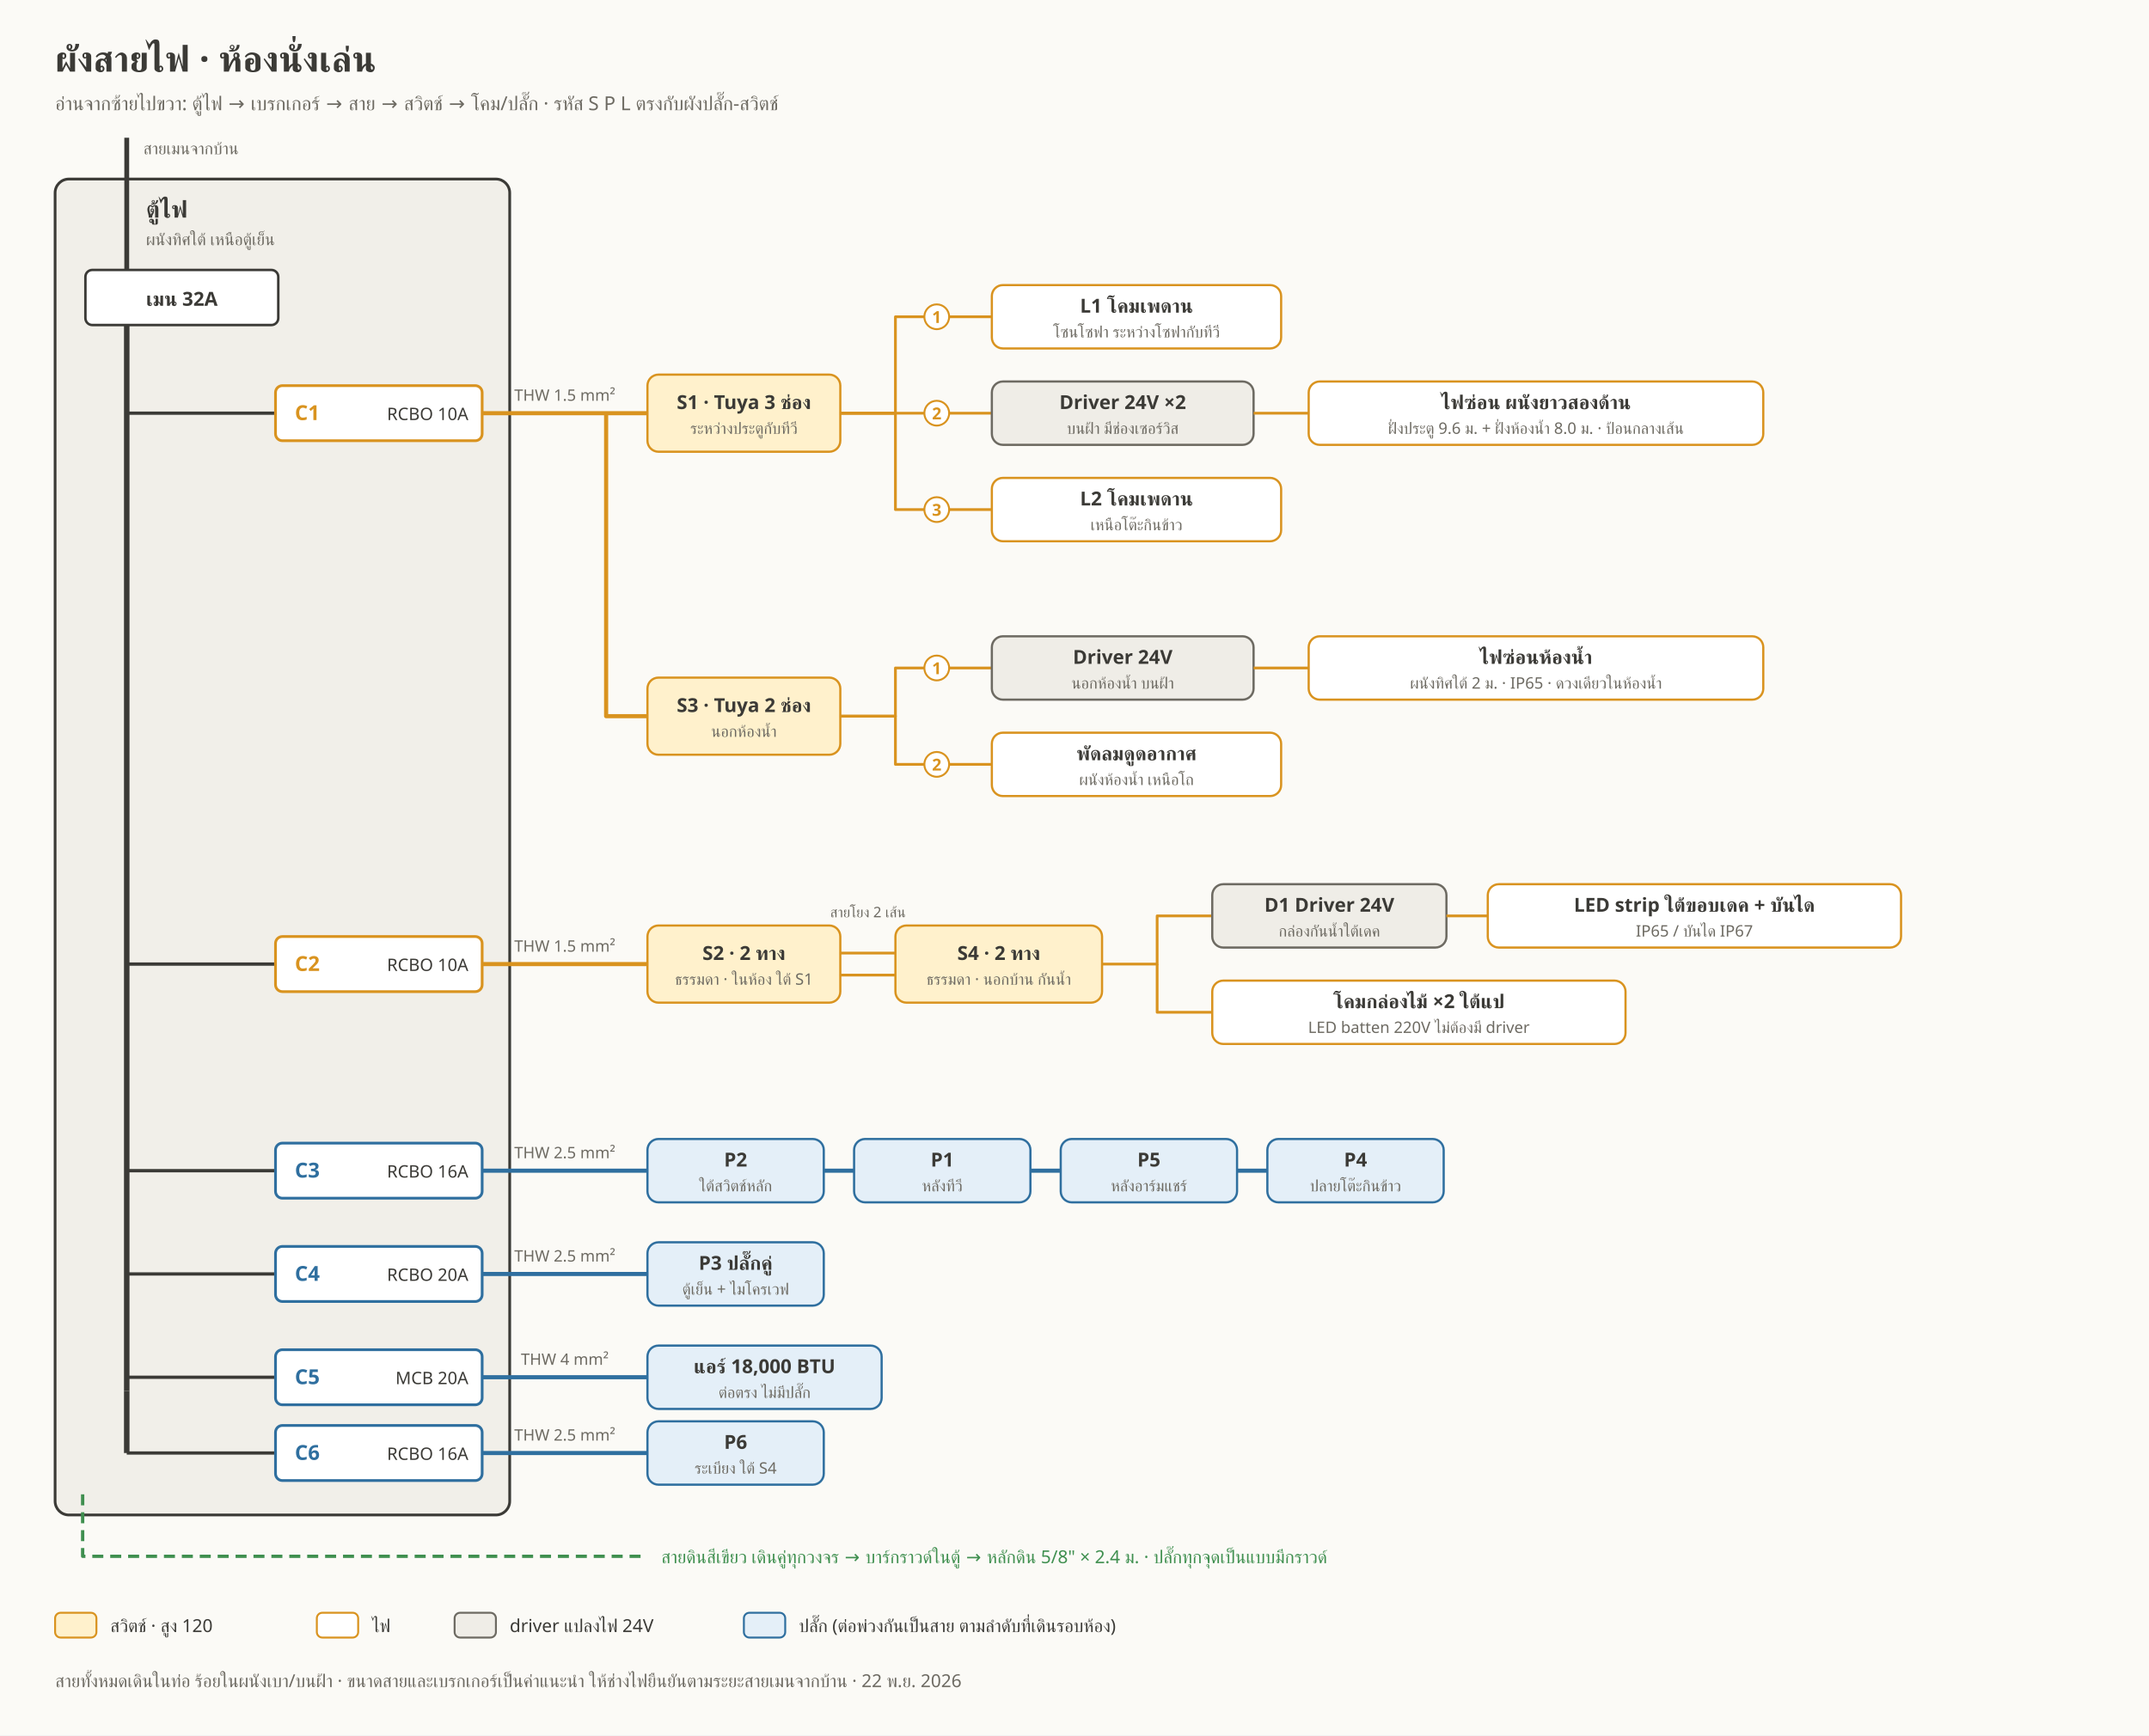
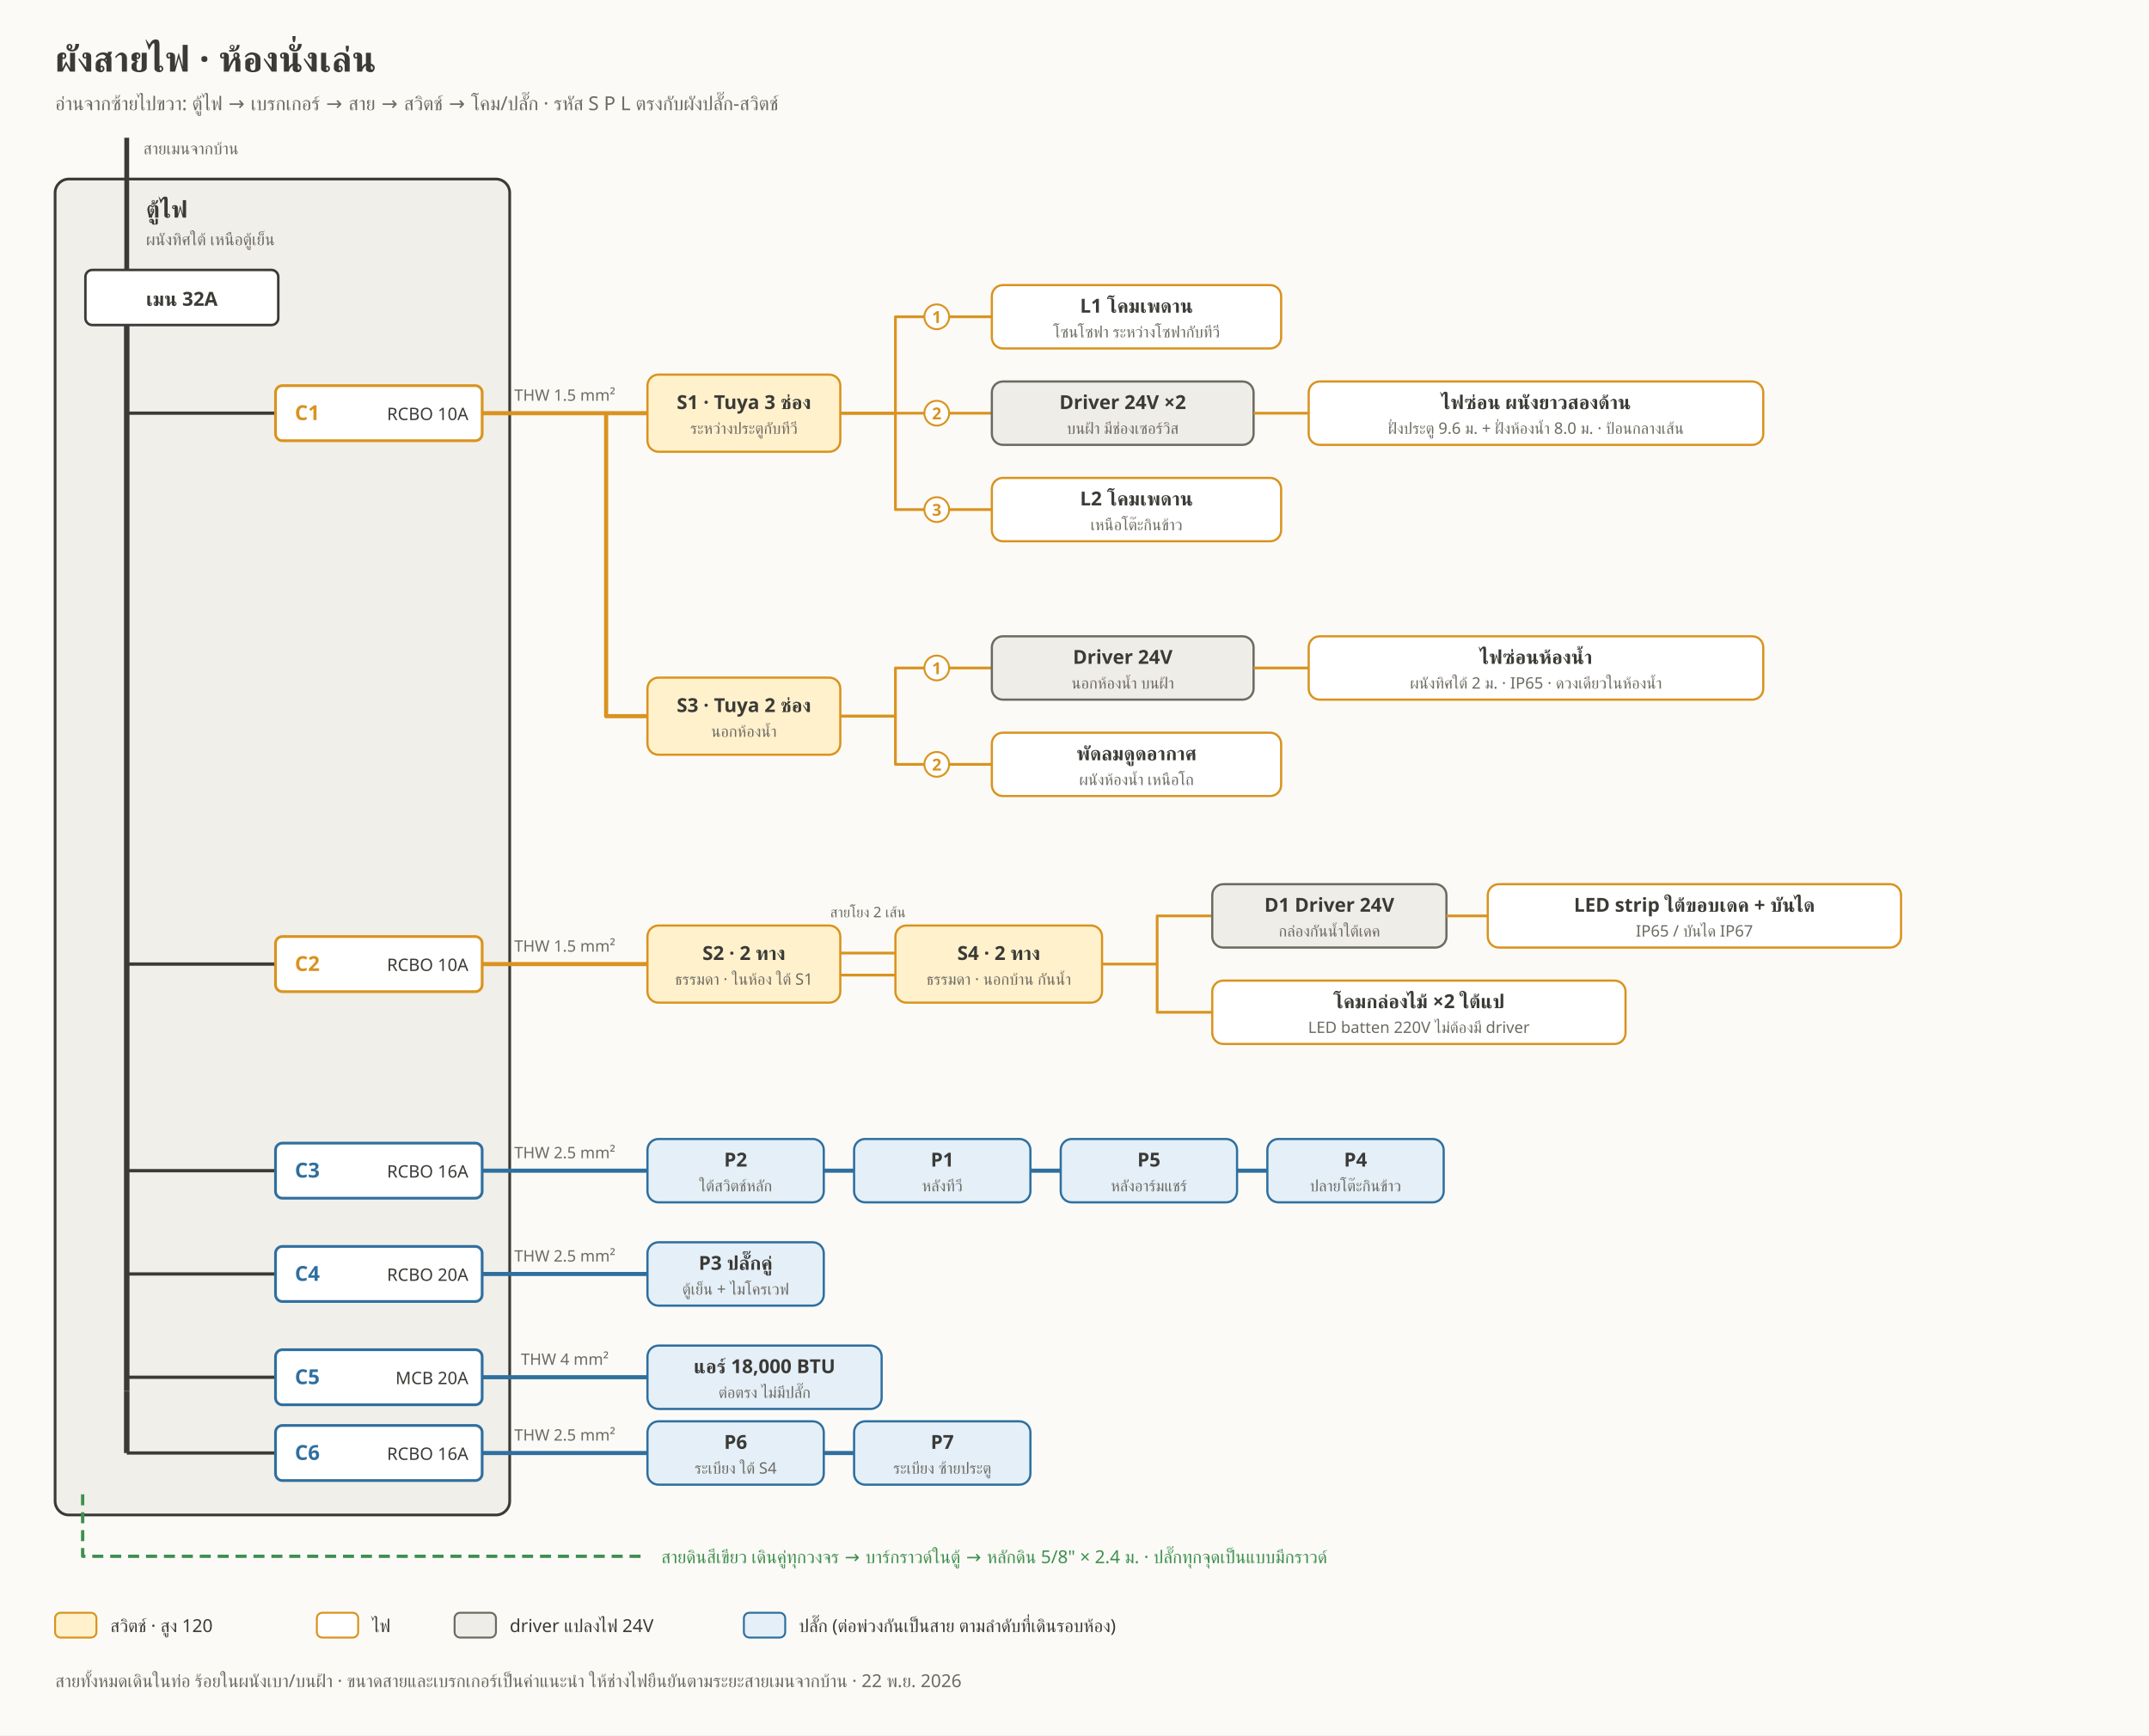
<svg xmlns="http://www.w3.org/2000/svg" viewBox="0 0 1560 1260" width="1560" height="1260" font-family="Leelawadee UI, Tahoma, sans-serif">
  <defs />
  <rect x="0" y="0" width="1560" height="1260" fill="#fbfaf6" />
  <text x="40" y="52" font-size="26" font-weight="600" text-anchor="start" fill="#3b3a36">ผังสายไฟ · ห้องนั่งเล่น</text>
  <text x="40" y="80" font-size="14" font-weight="400" text-anchor="start" fill="#6d6a62">อ่านจากซ้ายไปขวา: ตู้ไฟ → เบรกเกอร์ → สาย → สวิตช์ → โคม/ปลั๊ก · รหัส S P L ตรงกับผังปลั๊ก-สวิตช์</text>
  <rect x="40" y="130" width="330" height="970" rx="10" fill="#f1efe9" stroke="#3b3a36" stroke-width="2" />
  <text x="106" y="158" font-size="17" font-weight="600" text-anchor="start" fill="#3b3a36">ตู้ไฟ</text>
  <text x="106" y="178" font-size="12" font-weight="400" text-anchor="start" fill="#6d6a62">ผนังทิศใต้ เหนือตู้เย็น</text>
  <polyline points="92,100 92,196" fill="none" stroke="#3b3a36" stroke-width="3.5" stroke-linejoin="round" />
  <text x="104" y="112" font-size="12" font-weight="400" text-anchor="start" fill="#6d6a62">สายเมนจากบ้าน</text>
  <rect x="62" y="196" width="140" height="40" rx="5" fill="#fff" stroke="#3b3a36" stroke-width="1.8" />
  <text x="132" y="222" font-size="14" font-weight="600" text-anchor="middle" fill="#3b3a36">เมน 32A</text>
  <polyline points="92,236 92,1010" fill="none" stroke="#3b3a36" stroke-width="4" stroke-linejoin="round" />
  <polyline points="92,300 200,300" fill="none" stroke="#3b3a36" stroke-width="2.4" stroke-linejoin="round" />
  <rect x="200" y="280" width="150" height="40" rx="5" fill="#fff" stroke="#d9931f" stroke-width="2" />
  <text x="214" y="305" font-size="15" font-weight="700" text-anchor="start" fill="#d9931f">C1</text>
  <text x="340" y="305" font-size="12.5" font-weight="400" text-anchor="end" fill="#3b3a36">RCBO 10A</text>
  <polyline points="350,300 470,300" fill="none" stroke="#d9931f" stroke-width="3" stroke-linejoin="round" />
  <text x="410" y="291" font-size="11.5" font-weight="400" text-anchor="middle" fill="#6d6a62">THW 1.5 mm²</text>
  <polyline points="440,300 440,520 470,520" fill="none" stroke="#d9931f" stroke-width="3" stroke-linejoin="round" />
  <rect x="470" y="272" width="140" height="56" rx="8" fill="#fff1cc" stroke="#d9931f" stroke-width="1.6" />
  <text x="540" y="297" font-size="14" font-weight="600" text-anchor="middle" fill="#3b3a36">S1 · Tuya 3 ช่อง</text>
  <text x="540" y="315" font-size="11.5" font-weight="400" text-anchor="middle" fill="#6d6a62">ระหว่างประตูกับทีวี</text>
  <polyline points="610,300 650,300 650,230 720,230" fill="none" stroke="#d9931f" stroke-width="2" stroke-linejoin="round" />
  <circle cx="680" cy="230" r="9" fill="#fff" stroke="#d9931f" stroke-width="1.4" />
  <text x="680" y="234.5" font-size="12" font-weight="700" text-anchor="middle" fill="#d9931f">1</text>
  <polyline points="610,300 650,300 650,300 720,300" fill="none" stroke="#d9931f" stroke-width="2" stroke-linejoin="round" />
  <circle cx="680" cy="300" r="9" fill="#fff" stroke="#d9931f" stroke-width="1.4" />
  <text x="680" y="304.5" font-size="12" font-weight="700" text-anchor="middle" fill="#d9931f">2</text>
  <polyline points="610,300 650,300 650,370 720,370" fill="none" stroke="#d9931f" stroke-width="2" stroke-linejoin="round" />
  <circle cx="680" cy="370" r="9" fill="#fff" stroke="#d9931f" stroke-width="1.4" />
  <text x="680" y="374.5" font-size="12" font-weight="700" text-anchor="middle" fill="#d9931f">3</text>
  <rect x="720" y="207" width="210" height="46" rx="8" fill="#fff" stroke="#d9931f" stroke-width="1.6" />
  <text x="825" y="227" font-size="14" font-weight="600" text-anchor="middle" fill="#3b3a36">L1 โคมเพดาน</text>
  <text x="825" y="245" font-size="11.5" font-weight="400" text-anchor="middle" fill="#6d6a62">โซนโซฟา ระหว่างโซฟากับทีวี</text>
  <rect x="720" y="277" width="190" height="46" rx="8" fill="#efede7" stroke="#6d6a62" stroke-width="1.6" />
  <text x="815" y="297" font-size="14" font-weight="600" text-anchor="middle" fill="#3b3a36">Driver 24V ×2</text>
  <text x="815" y="315" font-size="11.5" font-weight="400" text-anchor="middle" fill="#6d6a62">บนฝ้า มีช่องเซอร์วิส</text>
  <polyline points="910,300 950,300" fill="none" stroke="#d9931f" stroke-width="2" stroke-linejoin="round" />
  <rect x="950" y="277" width="330" height="46" rx="8" fill="#fff" stroke="#d9931f" stroke-width="1.6" />
  <text x="1115" y="297" font-size="14" font-weight="600" text-anchor="middle" fill="#3b3a36">ไฟซ่อน ผนังยาวสองด้าน</text>
  <text x="1115" y="315" font-size="11.5" font-weight="400" text-anchor="middle" fill="#6d6a62">ฝั่งประตู 9.6 ม. + ฝั่งห้องน้ำ 8.0 ม. · ป้อนกลางเส้น</text>
  <rect x="720" y="347" width="210" height="46" rx="8" fill="#fff" stroke="#d9931f" stroke-width="1.6" />
  <text x="825" y="367" font-size="14" font-weight="600" text-anchor="middle" fill="#3b3a36">L2 โคมเพดาน</text>
  <text x="825" y="385" font-size="11.5" font-weight="400" text-anchor="middle" fill="#6d6a62">เหนือโต๊ะกินข้าว</text>
  <rect x="470" y="492" width="140" height="56" rx="8" fill="#fff1cc" stroke="#d9931f" stroke-width="1.6" />
  <text x="540" y="517" font-size="14" font-weight="600" text-anchor="middle" fill="#3b3a36">S3 · Tuya 2 ช่อง</text>
  <text x="540" y="535" font-size="11.5" font-weight="400" text-anchor="middle" fill="#6d6a62">นอกห้องน้ำ</text>
  <polyline points="610,520 650,520 650,485 720,485" fill="none" stroke="#d9931f" stroke-width="2" stroke-linejoin="round" />
  <circle cx="680" cy="485" r="9" fill="#fff" stroke="#d9931f" stroke-width="1.4" />
  <text x="680" y="489.5" font-size="12" font-weight="700" text-anchor="middle" fill="#d9931f">1</text>
  <polyline points="610,520 650,520 650,555 720,555" fill="none" stroke="#d9931f" stroke-width="2" stroke-linejoin="round" />
  <circle cx="680" cy="555" r="9" fill="#fff" stroke="#d9931f" stroke-width="1.4" />
  <text x="680" y="559.5" font-size="12" font-weight="700" text-anchor="middle" fill="#d9931f">2</text>
  <rect x="720" y="462" width="190" height="46" rx="8" fill="#efede7" stroke="#6d6a62" stroke-width="1.6" />
  <text x="815" y="482" font-size="14" font-weight="600" text-anchor="middle" fill="#3b3a36">Driver 24V</text>
  <text x="815" y="500" font-size="11.5" font-weight="400" text-anchor="middle" fill="#6d6a62">นอกห้องน้ำ บนฝ้า</text>
  <polyline points="910,485 950,485" fill="none" stroke="#d9931f" stroke-width="2" stroke-linejoin="round" />
  <rect x="950" y="462" width="330" height="46" rx="8" fill="#fff" stroke="#d9931f" stroke-width="1.6" />
  <text x="1115" y="482" font-size="14" font-weight="600" text-anchor="middle" fill="#3b3a36">ไฟซ่อนห้องน้ำ</text>
  <text x="1115" y="500" font-size="11.5" font-weight="400" text-anchor="middle" fill="#6d6a62">ผนังทิศใต้ 2 ม. · IP65 · ดวงเดียวในห้องน้ำ</text>
  <rect x="720" y="532" width="210" height="46" rx="8" fill="#fff" stroke="#d9931f" stroke-width="1.6" />
  <text x="825" y="552" font-size="14" font-weight="600" text-anchor="middle" fill="#3b3a36">พัดลมดูดอากาศ</text>
  <text x="825" y="570" font-size="11.5" font-weight="400" text-anchor="middle" fill="#6d6a62">ผนังห้องน้ำ เหนือโถ</text>
  <polyline points="92,700 200,700" fill="none" stroke="#3b3a36" stroke-width="2.4" stroke-linejoin="round" />
  <rect x="200" y="680" width="150" height="40" rx="5" fill="#fff" stroke="#d9931f" stroke-width="2" />
  <text x="214" y="705" font-size="15" font-weight="700" text-anchor="start" fill="#d9931f">C2</text>
  <text x="340" y="705" font-size="12.5" font-weight="400" text-anchor="end" fill="#3b3a36">RCBO 10A</text>
  <polyline points="350,700 470,700" fill="none" stroke="#d9931f" stroke-width="3" stroke-linejoin="round" />
  <text x="410" y="691" font-size="11.5" font-weight="400" text-anchor="middle" fill="#6d6a62">THW 1.5 mm²</text>
  <rect x="470" y="672" width="140" height="56" rx="8" fill="#fff1cc" stroke="#d9931f" stroke-width="1.6" />
  <text x="540" y="697" font-size="14" font-weight="600" text-anchor="middle" fill="#3b3a36">S2 · 2 ทาง</text>
  <text x="540" y="715" font-size="11.5" font-weight="400" text-anchor="middle" fill="#6d6a62">ธรรมดา · ในห้อง ใต้ S1</text>
  <polyline points="610,692 650,692" fill="none" stroke="#d9931f" stroke-width="2" stroke-linejoin="round" />
  <polyline points="610,708 650,708" fill="none" stroke="#d9931f" stroke-width="2" stroke-linejoin="round" />
  <rect x="650" y="672" width="150" height="56" rx="8" fill="#fff1cc" stroke="#d9931f" stroke-width="1.6" />
  <text x="725" y="697" font-size="14" font-weight="600" text-anchor="middle" fill="#3b3a36">S4 · 2 ทาง</text>
  <text x="725" y="715" font-size="11.5" font-weight="400" text-anchor="middle" fill="#6d6a62">ธรรมดา · นอกบ้าน กันน้ำ</text>
  <text x="630" y="666" font-size="10.5" font-weight="400" text-anchor="middle" fill="#6d6a62">สายโยง 2 เส้น</text>
  <polyline points="800,700 840,700 840,665 880,665" fill="none" stroke="#d9931f" stroke-width="2" stroke-linejoin="round" />
  <polyline points="840,700 840,735 880,735" fill="none" stroke="#d9931f" stroke-width="2" stroke-linejoin="round" />
  <rect x="880" y="642" width="170" height="46" rx="8" fill="#efede7" stroke="#6d6a62" stroke-width="1.6" />
  <text x="965" y="662" font-size="14" font-weight="600" text-anchor="middle" fill="#3b3a36">D1 Driver 24V</text>
  <text x="965" y="680" font-size="11.5" font-weight="400" text-anchor="middle" fill="#6d6a62">กล่องกันน้ำใต้เดค</text>
  <polyline points="1050,665 1080,665" fill="none" stroke="#d9931f" stroke-width="2" stroke-linejoin="round" />
  <rect x="1080" y="642" width="300" height="46" rx="8" fill="#fff" stroke="#d9931f" stroke-width="1.6" />
  <text x="1230" y="662" font-size="14" font-weight="600" text-anchor="middle" fill="#3b3a36">LED strip ใต้ขอบเดค + บันได</text>
  <text x="1230" y="680" font-size="11.5" font-weight="400" text-anchor="middle" fill="#6d6a62">IP65 / บันได IP67</text>
  <rect x="880" y="712" width="300" height="46" rx="8" fill="#fff" stroke="#d9931f" stroke-width="1.6" />
  <text x="1030" y="732" font-size="14" font-weight="600" text-anchor="middle" fill="#3b3a36">โคมกล่องไม้ ×2 ใต้แป</text>
  <text x="1030" y="750" font-size="11.5" font-weight="400" text-anchor="middle" fill="#6d6a62">LED batten 220V ไม่ต้องมี driver</text>
  <polyline points="92,850 200,850" fill="none" stroke="#3b3a36" stroke-width="2.4" stroke-linejoin="round" />
  <rect x="200" y="830" width="150" height="40" rx="5" fill="#fff" stroke="#2f6f9f" stroke-width="2" />
  <text x="214" y="855" font-size="15" font-weight="700" text-anchor="start" fill="#2f6f9f">C3</text>
  <text x="340" y="855" font-size="12.5" font-weight="400" text-anchor="end" fill="#3b3a36">RCBO 16A</text>
  <polyline points="350,850 470,850" fill="none" stroke="#2f6f9f" stroke-width="3" stroke-linejoin="round" />
  <text x="410" y="841" font-size="11.5" font-weight="400" text-anchor="middle" fill="#6d6a62">THW 2.5 mm²</text>
  <rect x="470" y="827" width="128" height="46" rx="8" fill="#e4eff8" stroke="#2f6f9f" stroke-width="1.6" />
  <text x="534" y="847" font-size="14" font-weight="600" text-anchor="middle" fill="#3b3a36">P2</text>
  <text x="534" y="865" font-size="11.5" font-weight="400" text-anchor="middle" fill="#6d6a62">ใต้สวิตช์หลัก</text>
  <polyline points="598,850 620,850" fill="none" stroke="#2f6f9f" stroke-width="3" stroke-linejoin="round" />
  <rect x="620" y="827" width="128" height="46" rx="8" fill="#e4eff8" stroke="#2f6f9f" stroke-width="1.6" />
  <text x="684" y="847" font-size="14" font-weight="600" text-anchor="middle" fill="#3b3a36">P1</text>
  <text x="684" y="865" font-size="11.5" font-weight="400" text-anchor="middle" fill="#6d6a62">หลังทีวี</text>
  <polyline points="748,850 770,850" fill="none" stroke="#2f6f9f" stroke-width="3" stroke-linejoin="round" />
  <rect x="770" y="827" width="128" height="46" rx="8" fill="#e4eff8" stroke="#2f6f9f" stroke-width="1.6" />
  <text x="834" y="847" font-size="14" font-weight="600" text-anchor="middle" fill="#3b3a36">P5</text>
  <text x="834" y="865" font-size="11.5" font-weight="400" text-anchor="middle" fill="#6d6a62">หลังอาร์มแชร์</text>
  <polyline points="898,850 920,850" fill="none" stroke="#2f6f9f" stroke-width="3" stroke-linejoin="round" />
  <rect x="920" y="827" width="128" height="46" rx="8" fill="#e4eff8" stroke="#2f6f9f" stroke-width="1.6" />
  <text x="984" y="847" font-size="14" font-weight="600" text-anchor="middle" fill="#3b3a36">P4</text>
  <text x="984" y="865" font-size="11.5" font-weight="400" text-anchor="middle" fill="#6d6a62">ปลายโต๊ะกินข้าว</text>
  <polyline points="92,925 200,925" fill="none" stroke="#3b3a36" stroke-width="2.4" stroke-linejoin="round" />
  <rect x="200" y="905" width="150" height="40" rx="5" fill="#fff" stroke="#2f6f9f" stroke-width="2" />
  <text x="214" y="930" font-size="15" font-weight="700" text-anchor="start" fill="#2f6f9f">C4</text>
  <text x="340" y="930" font-size="12.5" font-weight="400" text-anchor="end" fill="#3b3a36">RCBO 20A</text>
  <polyline points="350,925 470,925" fill="none" stroke="#2f6f9f" stroke-width="3" stroke-linejoin="round" />
  <text x="410" y="916" font-size="11.5" font-weight="400" text-anchor="middle" fill="#6d6a62">THW 2.5 mm²</text>
  <rect x="470" y="902" width="128" height="46" rx="8" fill="#e4eff8" stroke="#2f6f9f" stroke-width="1.6" />
  <text x="534" y="922" font-size="14" font-weight="600" text-anchor="middle" fill="#3b3a36">P3 ปลั๊กคู่</text>
  <text x="534" y="940" font-size="11.5" font-weight="400" text-anchor="middle" fill="#6d6a62">ตู้เย็น + ไมโครเวฟ</text>
  <polyline points="92,1000 200,1000" fill="none" stroke="#3b3a36" stroke-width="2.4" stroke-linejoin="round" />
  <rect x="200" y="980" width="150" height="40" rx="5" fill="#fff" stroke="#2f6f9f" stroke-width="2" />
  <text x="214" y="1005" font-size="15" font-weight="700" text-anchor="start" fill="#2f6f9f">C5</text>
  <text x="340" y="1005" font-size="12.5" font-weight="400" text-anchor="end" fill="#3b3a36">MCB 20A</text>
  <polyline points="350,1000 470,1000" fill="none" stroke="#2f6f9f" stroke-width="3" stroke-linejoin="round" />
  <text x="410" y="991" font-size="11.5" font-weight="400" text-anchor="middle" fill="#6d6a62">THW 4 mm²</text>
  <rect x="470" y="977" width="170" height="46" rx="8" fill="#e4eff8" stroke="#2f6f9f" stroke-width="1.6" />
  <text x="555" y="997" font-size="14" font-weight="600" text-anchor="middle" fill="#3b3a36">แอร์ 18,000 BTU</text>
  <text x="555" y="1015" font-size="11.5" font-weight="400" text-anchor="middle" fill="#6d6a62">ต่อตรง ไม่มีปลั๊ก</text>
  <polyline points="92,1010 92,1055" fill="none" stroke="#3b3a36" stroke-width="4" stroke-linejoin="round" />
  <polyline points="92,1055 200,1055" fill="none" stroke="#3b3a36" stroke-width="2.4" stroke-linejoin="round" />
  <rect x="200" y="1035" width="150" height="40" rx="5" fill="#fff" stroke="#2f6f9f" stroke-width="2" />
  <text x="214" y="1060" font-size="15" font-weight="700" text-anchor="start" fill="#2f6f9f">C6</text>
  <text x="340" y="1060" font-size="12.5" font-weight="400" text-anchor="end" fill="#3b3a36">RCBO 16A</text>
  <polyline points="350,1055 470,1055" fill="none" stroke="#2f6f9f" stroke-width="3" stroke-linejoin="round" />
  <text x="410" y="1046" font-size="11.5" font-weight="400" text-anchor="middle" fill="#6d6a62">THW 2.5 mm²</text>
  <rect x="470" y="1032" width="128" height="46" rx="8" fill="#e4eff8" stroke="#2f6f9f" stroke-width="1.6" />
  <text x="534" y="1052" font-size="14" font-weight="600" text-anchor="middle" fill="#3b3a36">P6</text>
  <text x="534" y="1070" font-size="11.5" font-weight="400" text-anchor="middle" fill="#6d6a62">ระเบียง ใต้ S4</text>
+   <polyline points="598,1055 620,1055" fill="none" stroke="#2f6f9f" stroke-width="3" stroke-linejoin="round" />
+   <rect x="620" y="1032" width="128" height="46" rx="8" fill="#e4eff8" stroke="#2f6f9f" stroke-width="1.6" />
+   <text x="684" y="1052" font-size="14" font-weight="600" text-anchor="middle" fill="#3b3a36">P7</text>
+   <text x="684" y="1070" font-size="11.5" font-weight="400" text-anchor="middle" fill="#6d6a62">ระเบียง ซ้ายประตู</text>
  <polyline points="60,1085 60,1130 470,1130" fill="none" stroke="#3f8f4f" stroke-width="2.4" stroke-linejoin="round" stroke-dasharray="8 5" />
  <text x="480" y="1135" font-size="13" font-weight="400" text-anchor="start" fill="#3f8f4f">สายดินสีเขียว เดินคู่ทุกวงจร → บาร์กราวด์ในตู้ → หลักดิน 5/8" × 2.4 ม. · ปลั๊กทุกจุดเป็นแบบมีกราวด์</text>
  <rect x="40" y="1171" width="30" height="18" rx="4" fill="#fff1cc" stroke="#d9931f" stroke-width="1.4" />
  <text x="80" y="1185" font-size="13" font-weight="400" text-anchor="start" fill="#3b3a36">สวิตช์ · สูง 120</text>
  <rect x="230" y="1171" width="30" height="18" rx="4" fill="#fff" stroke="#d9931f" stroke-width="1.4" />
  <text x="270" y="1185" font-size="13" font-weight="400" text-anchor="start" fill="#3b3a36">ไฟ</text>
  <rect x="330" y="1171" width="30" height="18" rx="4" fill="#efede7" stroke="#6d6a62" stroke-width="1.4" />
  <text x="370" y="1185" font-size="13" font-weight="400" text-anchor="start" fill="#3b3a36">driver แปลงไฟ 24V</text>
  <rect x="540" y="1171" width="30" height="18" rx="4" fill="#e4eff8" stroke="#2f6f9f" stroke-width="1.4" />
  <text x="580" y="1185" font-size="13" font-weight="400" text-anchor="start" fill="#3b3a36">ปลั๊ก (ต่อพ่วงกันเป็นสาย ตามลำดับที่เดินรอบห้อง)</text>
  <text x="40" y="1225" font-size="13" font-weight="400" text-anchor="start" fill="#6d6a62">สายทั้งหมดเดินในท่อ ร้อยในผนังเบา/บนฝ้า · ขนาดสายและเบรกเกอร์เป็นค่าแนะนำ ให้ช่างไฟยืนยันตามระยะสายเมนจากบ้าน · 22 พ.ย. 2026</text>
</svg>
